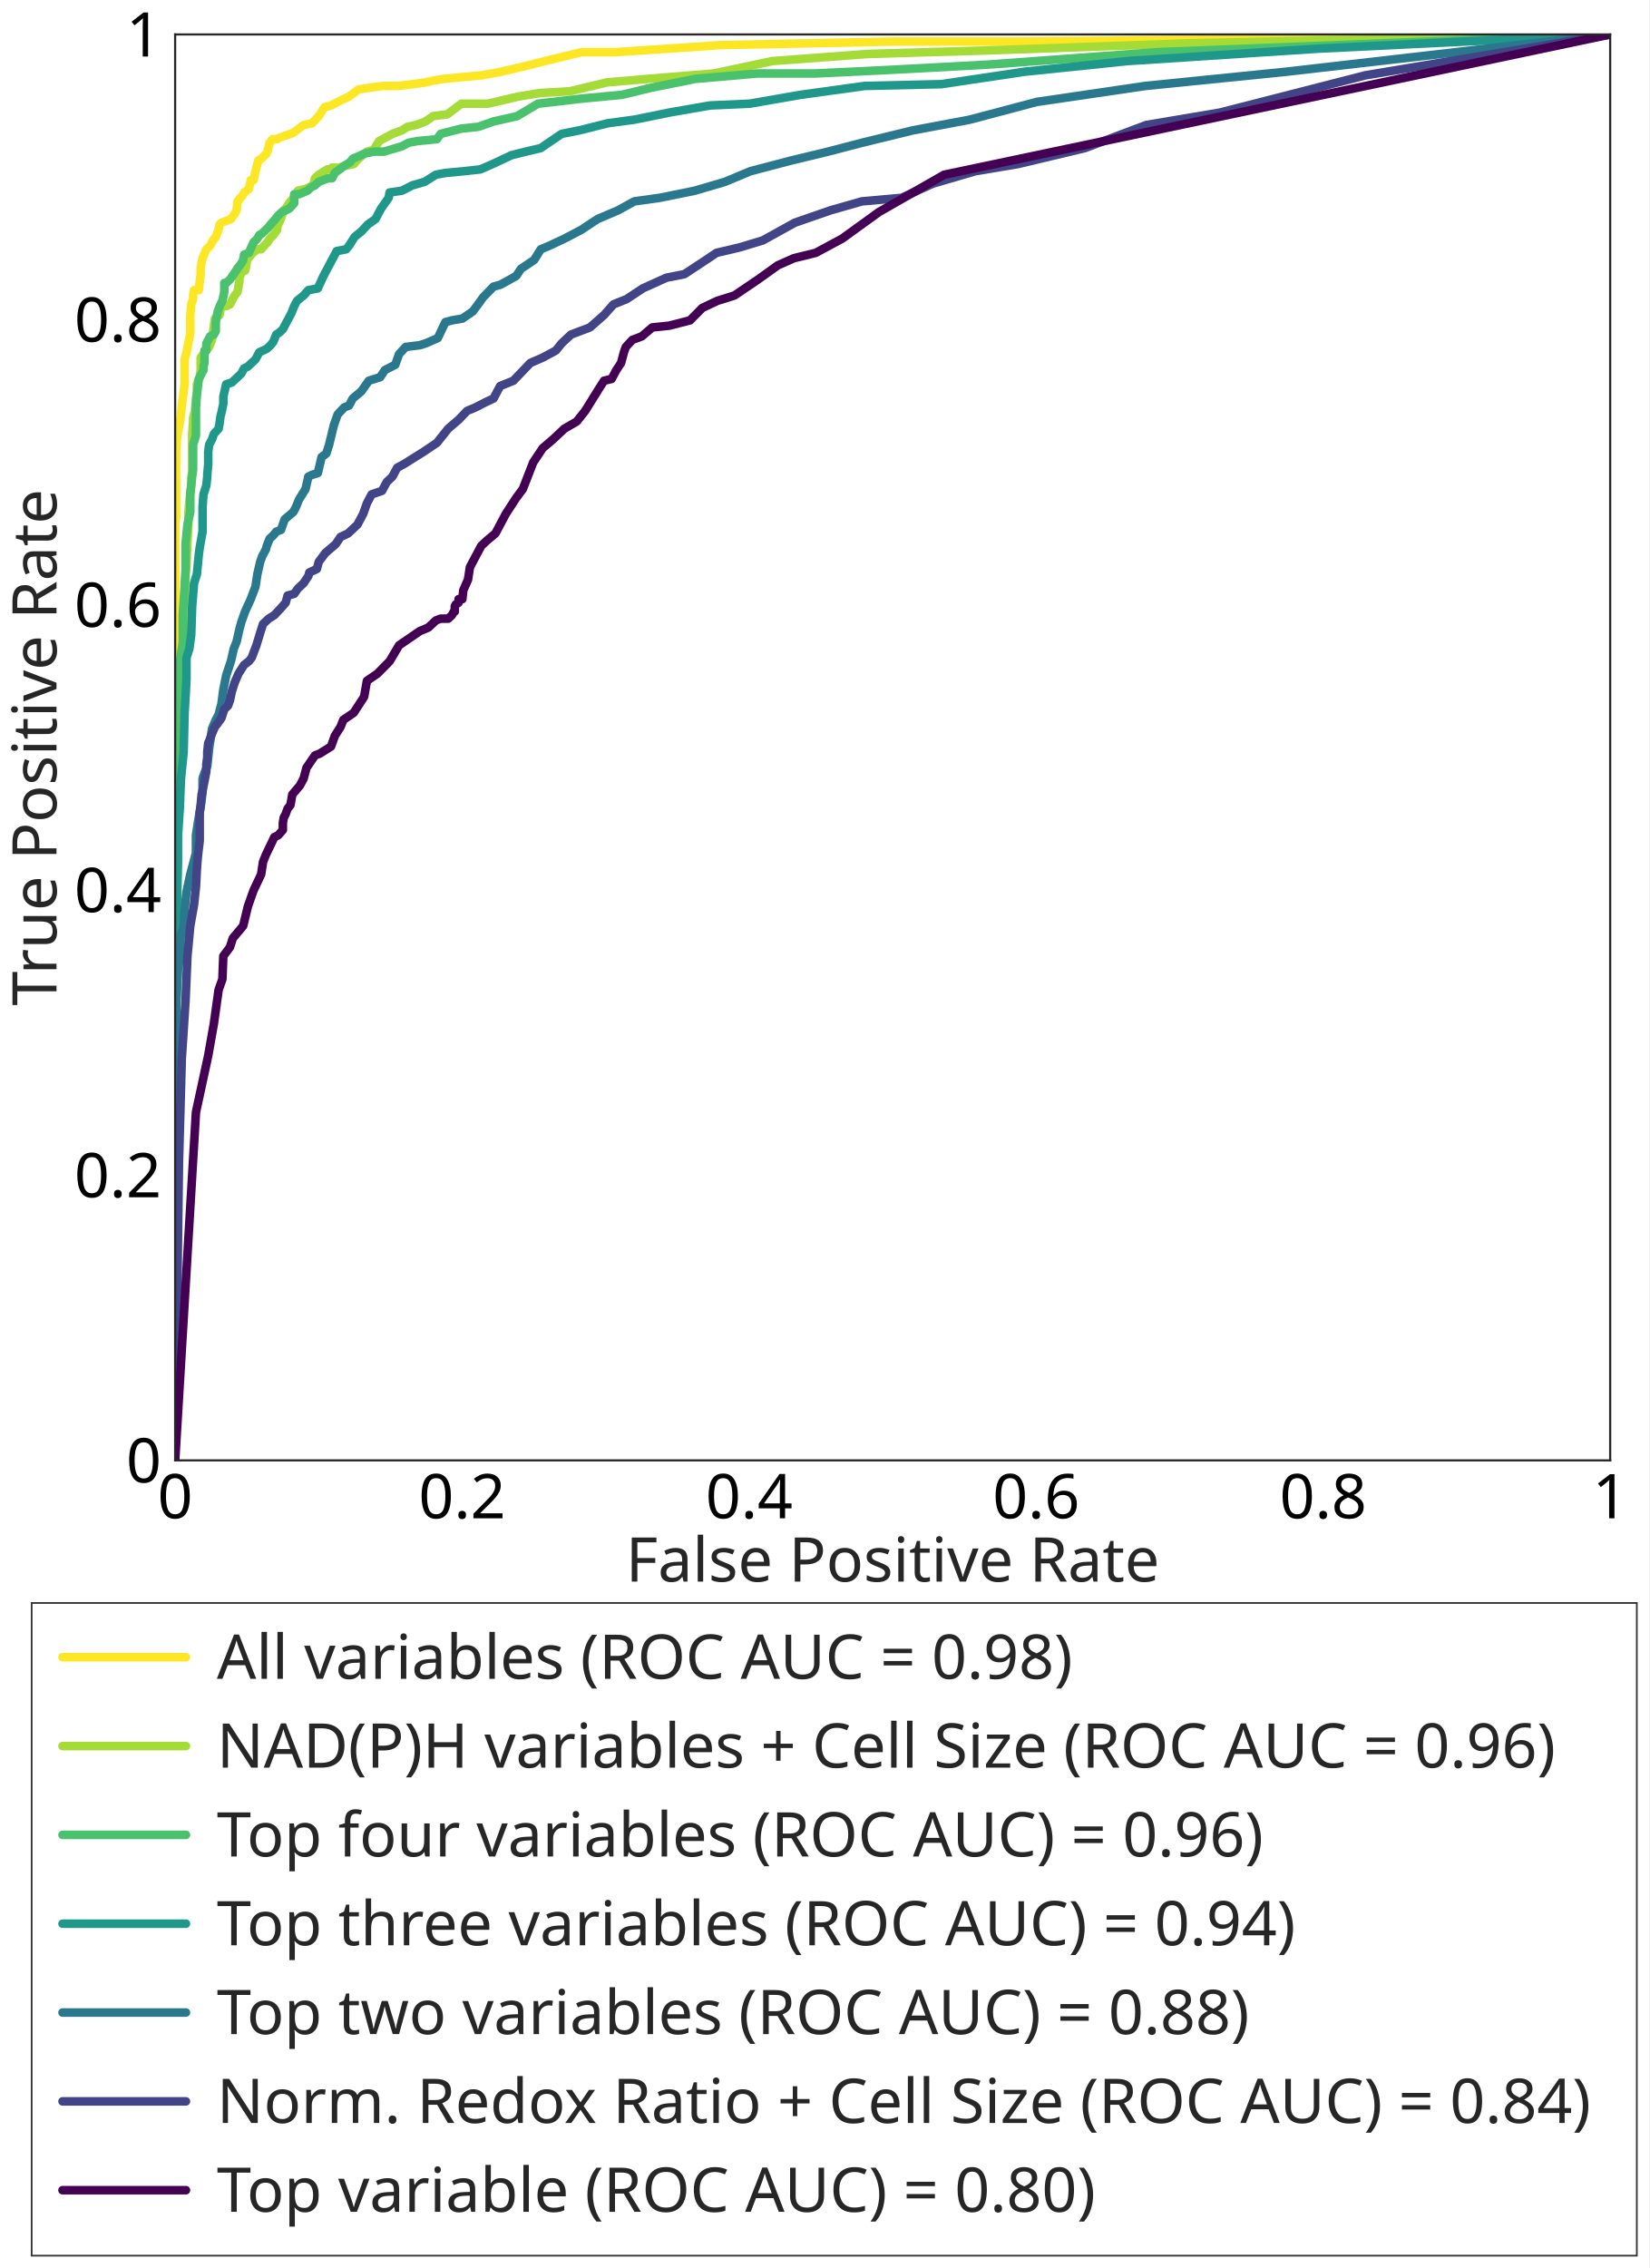
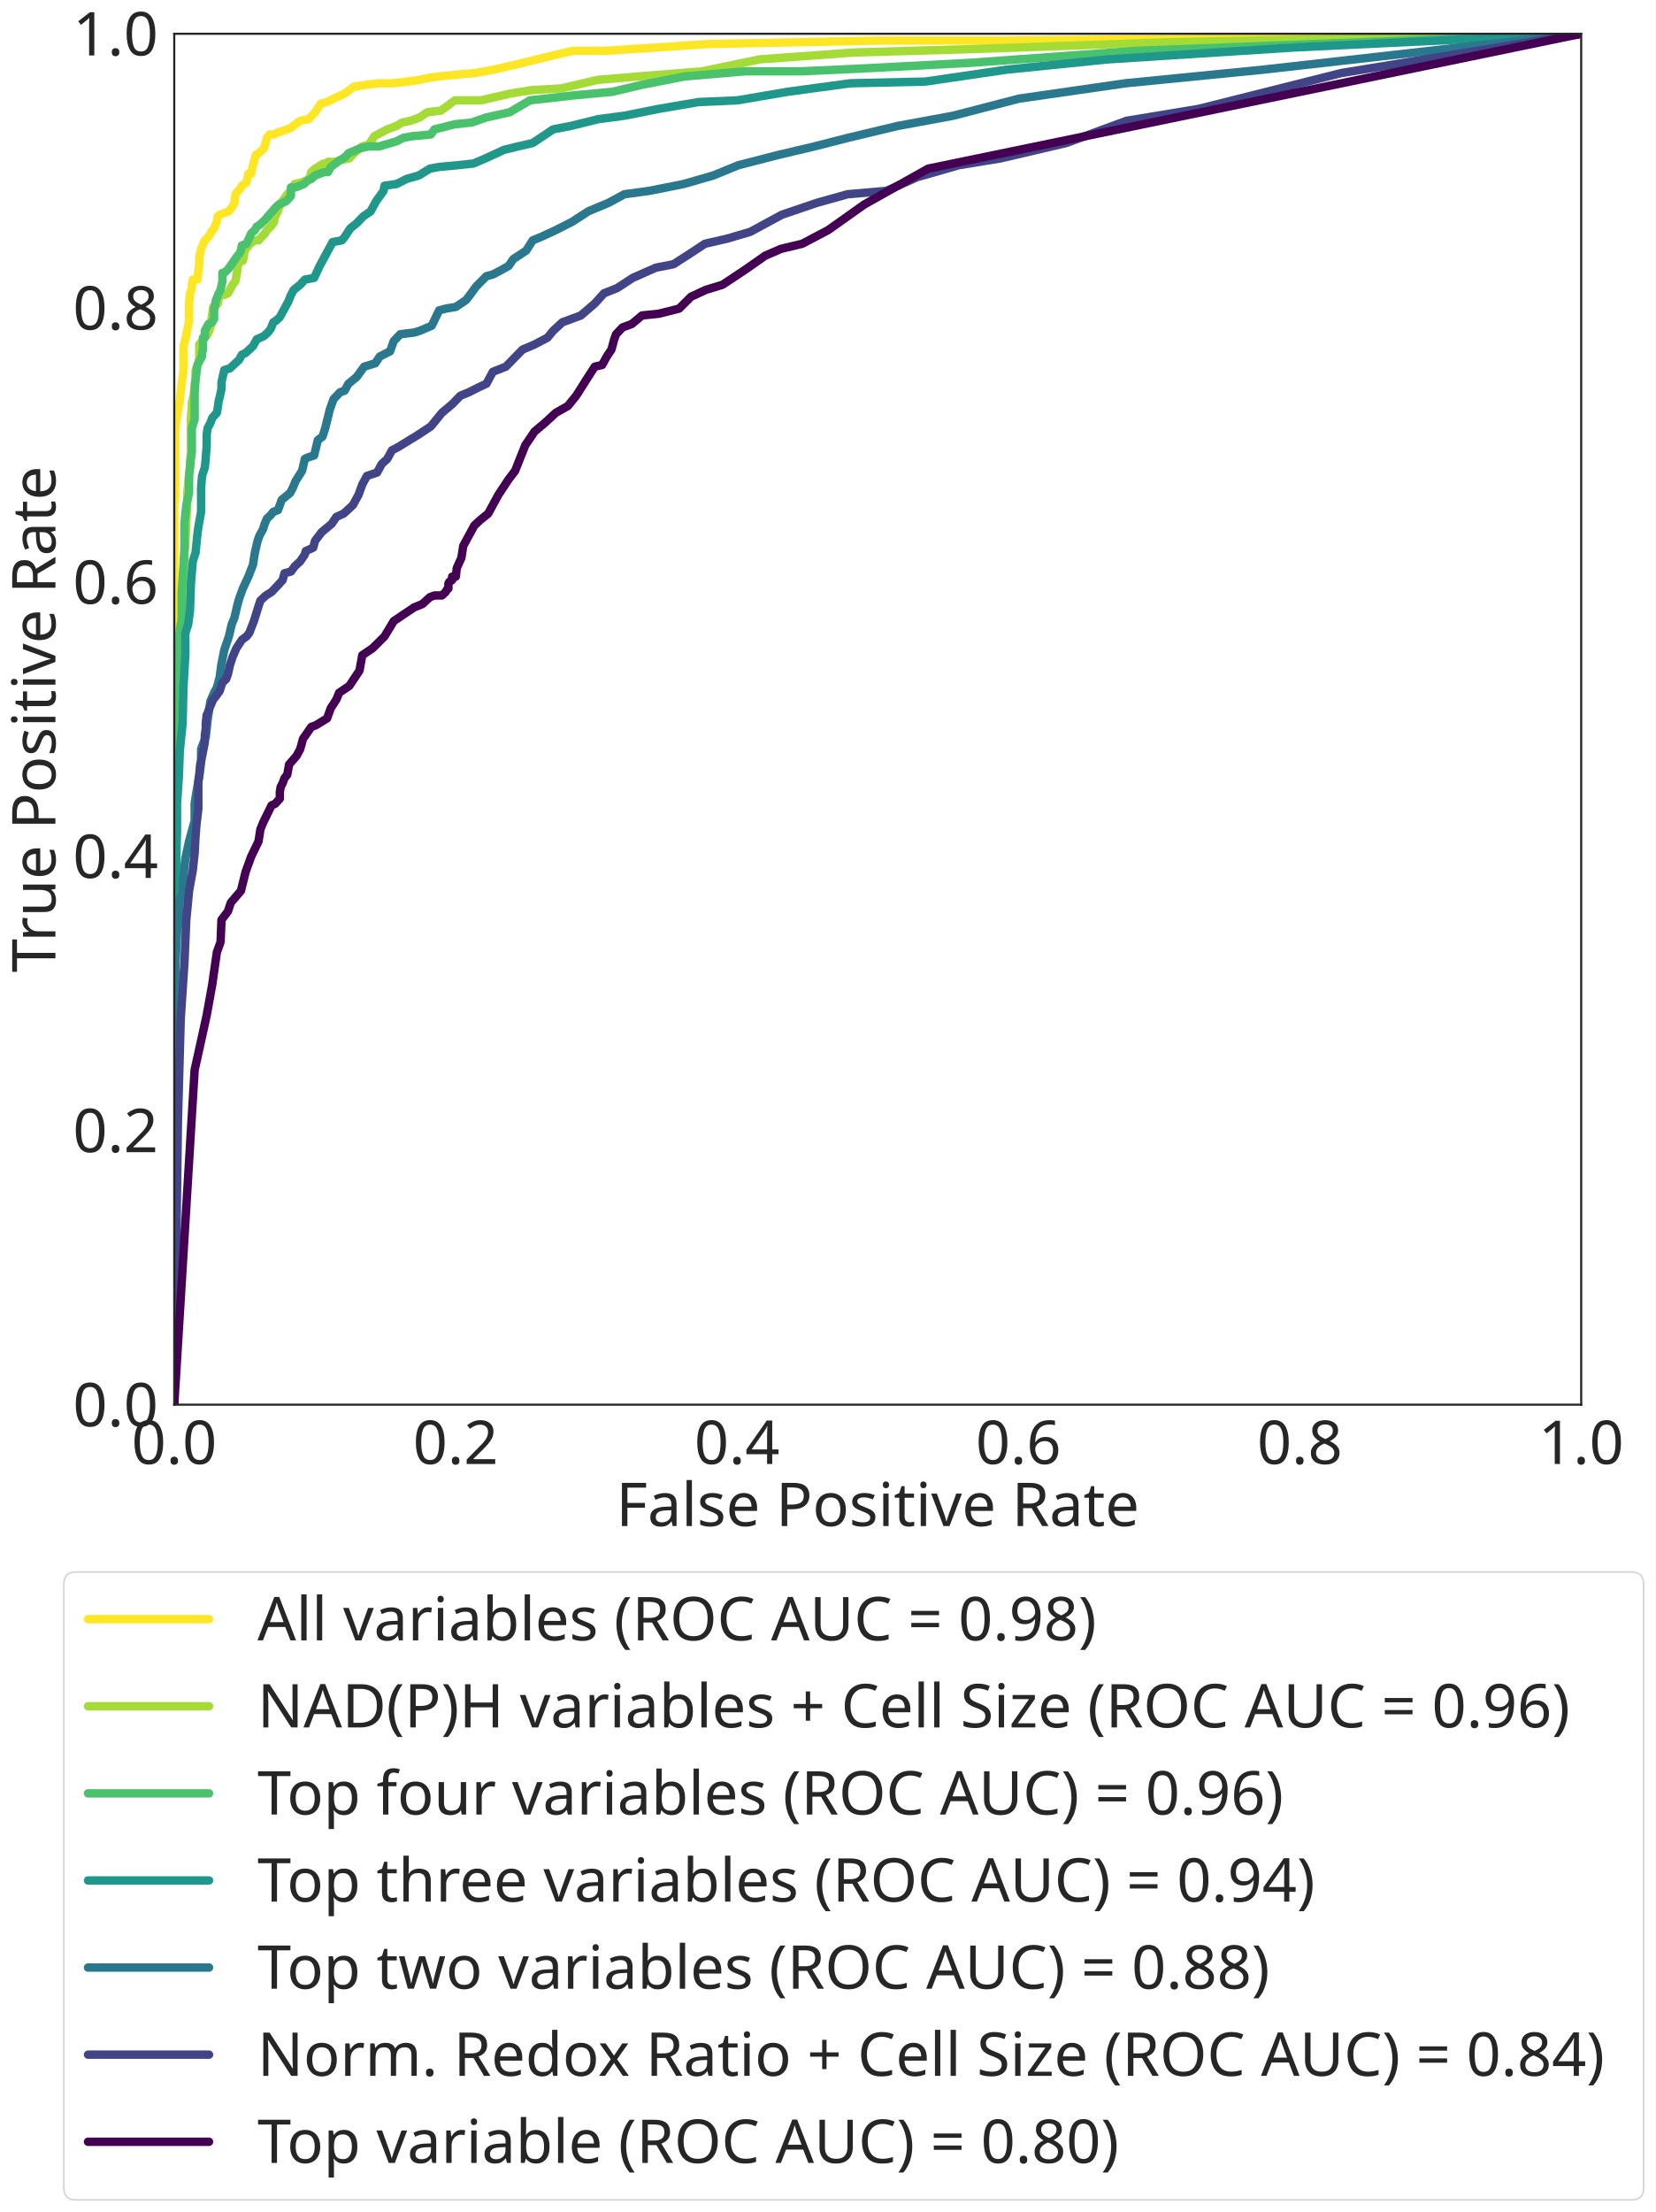
- <svg xmlns="http://www.w3.org/2000/svg" width="961.911pt" height="1322.688pt" viewBox="0 0 961.911 1322.688" version="1.1">
+ <svg xmlns="http://www.w3.org/2000/svg" width="985.011pt" height="1315.668pt" viewBox="0 0 985.011 1315.668" version="1.1">
  <defs>
    <style type="text/css">*{stroke-linejoin: round; stroke-linecap: butt}</style>
  </defs>
  <g id="figure_1">
    <g id="patch_1">
-       <path d="M 0 1322.688  L 961.911 1322.688  L 961.911 0  L 0 0  z " style="fill: #ffffff" />
+       <path d="M 0 1315.668  L 985.011 1315.668  L 985.011 0  L 0 0  z " style="fill: #ffffff" />
    </g>
    <g id="axes_1">
      <g id="patch_2">
-         <path d="M 102.163 851.684  L 939.163 851.684  L 939.163 20.084  L 102.163 20.084  z " style="fill: #ffffff" />
+         <path d="M 103.663 835.484  L 940.663 835.484  L 940.663 20.084  L 103.663 20.084  z " style="fill: #ffffff" />
      </g>
      <g id="matplotlib.axis_1">
        <g id="xtick_1">
          <g id="text_1">
-             <text style="font: 36px 'sans-serif'; text-anchor: middle" x="102.163" y="885.452" transform="rotate(-0, 102.1631, 885.4522)">0</text>
+             <text style="fill: #262626; font: 36px 'sans-serif'; text-anchor: middle" x="103.663" y="870.752" transform="rotate(-0, 103.6631, 870.7522)">0.0</text>
          </g>
        </g>
        <g id="xtick_2">
          <g id="text_2">
-             <text style="font: 36px 'sans-serif'; text-anchor: middle" x="269.563" y="885.452" transform="rotate(-0, 269.5631, 885.4522)">0.2</text>
+             <text style="fill: #262626; font: 36px 'sans-serif'; text-anchor: middle" x="271.063" y="870.752" transform="rotate(-0, 271.0631, 870.7522)">0.2</text>
          </g>
        </g>
        <g id="xtick_3">
          <g id="text_3">
-             <text style="font: 36px 'sans-serif'; text-anchor: middle" x="436.963" y="885.452" transform="rotate(-0, 436.9631, 885.4522)">0.4</text>
+             <text style="fill: #262626; font: 36px 'sans-serif'; text-anchor: middle" x="438.463" y="870.752" transform="rotate(-0, 438.4631, 870.7522)">0.4</text>
          </g>
        </g>
        <g id="xtick_4">
          <g id="text_4">
-             <text style="font: 36px 'sans-serif'; text-anchor: middle" x="604.363" y="885.452" transform="rotate(-0, 604.3631, 885.4522)">0.6</text>
+             <text style="fill: #262626; font: 36px 'sans-serif'; text-anchor: middle" x="605.863" y="870.752" transform="rotate(-0, 605.8631, 870.7522)">0.6</text>
          </g>
        </g>
        <g id="xtick_5">
          <g id="text_5">
-             <text style="font: 36px 'sans-serif'; text-anchor: middle" x="771.763" y="885.452" transform="rotate(-0, 771.7631, 885.4522)">0.8</text>
+             <text style="fill: #262626; font: 36px 'sans-serif'; text-anchor: middle" x="773.263" y="870.752" transform="rotate(-0, 773.2631, 870.7522)">0.8</text>
          </g>
        </g>
        <g id="xtick_6">
          <g id="text_6">
-             <text style="font: 36px 'sans-serif'; text-anchor: middle" x="939.163" y="885.452" transform="rotate(-0, 939.1631, 885.4522)">1</text>
+             <text style="fill: #262626; font: 36px 'sans-serif'; text-anchor: middle" x="940.663" y="870.752" transform="rotate(-0, 940.6631, 870.7522)">1.0</text>
          </g>
        </g>
-         <g id="xtick_7" />
-         <g id="xtick_8" />
-         <g id="xtick_9" />
-         <g id="xtick_10" />
-         <g id="xtick_11" />
-         <g id="xtick_12" />
-         <g id="xtick_13" />
-         <g id="xtick_14" />
-         <g id="xtick_15" />
-         <g id="xtick_16" />
-         <g id="xtick_17" />
-         <g id="xtick_18" />
-         <g id="xtick_19" />
-         <g id="xtick_20" />
-         <g id="xtick_21" />
        <g id="text_7">
-           <text style="fill: #262626; font: 36px 'sans-serif'; text-anchor: middle" x="520.663" y="922.375" transform="rotate(-0, 520.6631, 922.3753)">False Positive Rate</text>
+           <text style="fill: #262626; font: 36px 'sans-serif'; text-anchor: middle" x="522.163" y="907.675" transform="rotate(-0, 522.1631, 907.6753)">False Positive Rate</text>
        </g>
      </g>
      <g id="matplotlib.axis_2">
        <g id="ytick_1">
          <g id="text_8">
-             <text style="font: 36px 'sans-serif'; text-anchor: end" x="94.163" y="864.568" transform="rotate(-0, 94.16312, 864.5681)">0</text>
+             <text style="fill: #262626; font: 36px 'sans-serif'; text-anchor: end" x="94.163" y="848.368" transform="rotate(-0, 94.16312, 848.3681)">0.0</text>
          </g>
        </g>
        <g id="ytick_2">
          <g id="text_9">
-             <text style="font: 36px 'sans-serif'; text-anchor: end" x="94.163" y="698.248" transform="rotate(-0, 94.16312, 698.2481)">0.2</text>
+             <text style="fill: #262626; font: 36px 'sans-serif'; text-anchor: end" x="94.163" y="685.288" transform="rotate(-0, 94.16312, 685.2881)">0.2</text>
          </g>
        </g>
        <g id="ytick_3">
          <g id="text_10">
-             <text style="font: 36px 'sans-serif'; text-anchor: end" x="94.163" y="531.928" transform="rotate(-0, 94.16312, 531.9281)">0.4</text>
+             <text style="fill: #262626; font: 36px 'sans-serif'; text-anchor: end" x="94.163" y="522.208" transform="rotate(-0, 94.16312, 522.2081)">0.4</text>
          </g>
        </g>
        <g id="ytick_4">
          <g id="text_11">
-             <text style="font: 36px 'sans-serif'; text-anchor: end" x="94.163" y="365.608" transform="rotate(-0, 94.16312, 365.6081)">0.6</text>
+             <text style="fill: #262626; font: 36px 'sans-serif'; text-anchor: end" x="94.163" y="359.128" transform="rotate(-0, 94.16312, 359.1281)">0.6</text>
          </g>
        </g>
        <g id="ytick_5">
          <g id="text_12">
-             <text style="font: 36px 'sans-serif'; text-anchor: end" x="94.163" y="199.288" transform="rotate(-0, 94.16312, 199.2881)">0.8</text>
+             <text style="fill: #262626; font: 36px 'sans-serif'; text-anchor: end" x="94.163" y="196.048" transform="rotate(-0, 94.16312, 196.0481)">0.8</text>
          </g>
        </g>
        <g id="ytick_6">
          <g id="text_13">
-             <text style="font: 36px 'sans-serif'; text-anchor: end" x="94.163" y="32.968" transform="rotate(-0, 94.16312, 32.96813)">1</text>
+             <text style="fill: #262626; font: 36px 'sans-serif'; text-anchor: end" x="94.163" y="32.968" transform="rotate(-0, 94.16312, 32.96813)">1.0</text>
          </g>
        </g>
-         <g id="ytick_7" />
-         <g id="ytick_8" />
-         <g id="ytick_9" />
-         <g id="ytick_10" />
-         <g id="ytick_11" />
-         <g id="ytick_12" />
-         <g id="ytick_13" />
-         <g id="ytick_14" />
-         <g id="ytick_15" />
-         <g id="ytick_16" />
-         <g id="ytick_17" />
-         <g id="ytick_18" />
-         <g id="ytick_19" />
-         <g id="ytick_20" />
-         <g id="ytick_21" />
        <g id="text_14">
-           <text style="fill: #262626; font: 36px 'sans-serif'; text-anchor: middle" x="32.968" y="435.884" transform="rotate(-90, 32.96813, 435.8841)">True Positive Rate</text>
+           <text style="fill: #262626; font: 36px 'sans-serif'; text-anchor: middle" x="32.968" y="427.784" transform="rotate(-90, 32.96813, 427.7841)">True Positive Rate</text>
        </g>
      </g>
      <g id="line2d_1">
-         <path d="M 102.163 851.684  L 102.163 680.807  L 102.163 615.564  L 102.163 549.284  L 102.163 508.895  L 102.163 470.577  L 102.163 441.58  L 102.163 419.832  L 102.163 402.227  L 102.163 385.657  L 102.163 372.194  L 102.163 347.339  L 102.163 333.876  L 102.163 321.448  L 102.163 305.914  L 102.714 300.736  L 102.714 286.237  L 102.714 277.953  L 102.714 263.454  L 103.265 255.169  L 104.918 245.848  L 105.469 242.742  L 106.02 236.528  L 107.673 224.101  L 107.673 214.78  L 107.673 209.602  L 108.775 205.459  L 110.428 197.174  L 110.979 194.068  L 110.979 183.711  L 111.53 177.498  L 112.633 174.391  L 112.633 172.32  L 113.184 169.213  L 115.388 169.213  L 115.939 169.213  L 116.49 164.035  L 117.041 159.892  L 117.041 155.75  L 118.143 150.572  L 120.347 145.394  L 122.551 143.322  L 124.204 140.216  L 125.857 138.144  L 127.51 134.002  L 128.061 130.895  L 129.163 129.859  L 134.673 127.788  L 136.877 124.681  L 137.979 122.61  L 138.53 117.432  L 140.184 115.361  L 141.286 114.325  L 142.388 112.254  L 145.143 110.183  L 146.245 105.005  L 147.898 105.005  L 149 99.827  L 150.653 93.613  L 152.306 92.577  L 155.612 89.47  L 156.714 85.328  L 157.265 83.257  L 158.918 81.185  L 161.673 81.185  L 163.326 80.15  L 169.388 78.079  L 171.592 77.043  L 177.102 72.901  L 182.061 71.865  L 185.918 67.722  L 189.224 62.544  L 193.081 61.509  L 196.939 59.437  L 203.551 56.331  L 209.061 52.188  L 215.673 51.153  L 223.388 50.117  L 232.204 50.117  L 241.02 49.081  L 248.184 48.046  L 252.592 47.01  L 259.204 45.974  L 269.673 44.939  L 281.245 43.903  L 292.265 41.832  L 305.49 38.725  L 322.02 34.583  L 339.102 30.44  L 358.388 30.44  L 389.796 28.369  L 420.102 26.298  L 471.347 25.262  L 521.49 24.227  L 595.877 24.227  L 703.326 23.191  L 939.163 20.084  " clip-path="url(#padae8613c4)" style="fill: none; stroke: #fde725; stroke-width: 5; stroke-linecap: round" />
+         <path d="M 103.663 835.484  L 103.663 667.936  L 103.663 603.963  L 103.663 538.975  L 103.663 499.373  L 103.663 461.801  L 103.663 433.369  L 103.663 412.045  L 103.663 394.782  L 103.663 378.535  L 103.663 365.334  L 103.663 340.964  L 103.663 327.763  L 103.663 315.578  L 103.663 300.346  L 104.214 295.269  L 104.214 281.053  L 104.214 272.929  L 104.214 258.713  L 104.765 250.589  L 106.418 241.45  L 106.969 238.404  L 107.52 232.311  L 109.173 220.126  L 109.173 210.987  L 109.173 205.91  L 110.275 201.848  L 111.928 193.725  L 112.479 190.678  L 112.479 180.524  L 113.03 174.431  L 114.133 171.385  L 114.133 169.354  L 114.684 166.308  L 116.888 166.308  L 117.439 166.308  L 117.99 161.231  L 118.541 157.169  L 118.541 153.107  L 119.643 148.03  L 121.847 142.953  L 124.051 140.922  L 125.704 137.875  L 127.357 135.844  L 129.01 131.783  L 129.561 128.736  L 130.663 127.721  L 136.173 125.69  L 138.377 122.644  L 139.479 120.613  L 140.03 115.536  L 141.684 113.505  L 142.786 112.489  L 143.888 110.458  L 146.643 108.428  L 147.745 103.35  L 149.398 103.35  L 150.5 98.273  L 152.153 92.18  L 153.806 91.165  L 157.112 88.119  L 158.214 84.057  L 158.765 82.026  L 160.418 79.995  L 163.173 79.995  L 164.826 78.98  L 170.888 76.949  L 173.092 75.933  L 178.602 71.872  L 183.561 70.856  L 187.418 66.794  L 190.724 61.717  L 194.581 60.702  L 198.439 58.671  L 205.051 55.625  L 210.561 51.563  L 217.173 50.547  L 224.888 49.532  L 233.704 49.532  L 242.52 48.516  L 249.684 47.501  L 254.092 46.486  L 260.704 45.47  L 271.173 44.455  L 282.745 43.439  L 293.765 41.408  L 306.99 38.362  L 323.52 34.3  L 340.602 30.238  L 359.888 30.238  L 391.296 28.208  L 421.602 26.177  L 472.847 25.161  L 522.99 24.146  L 597.377 24.146  L 704.826 23.13  L 940.663 20.084  " clip-path="url(#p5a5e50a543)" style="fill: none; stroke: #fde725; stroke-width: 5; stroke-linecap: round" />
      </g>
      <g id="line2d_2">
-         <path d="M 102.163 851.684  L 102.163 636.276  L 102.714 552.391  L 102.714 491.29  L 103.816 455.043  L 104.367 418.796  L 104.918 406.369  L 105.469 389.799  L 105.469 381.514  L 107.122 371.158  L 107.673 352.517  L 108.224 334.911  L 108.775 329.733  L 109.326 316.27  L 109.877 305.914  L 109.877 298.665  L 110.979 287.273  L 111.53 283.131  L 111.53 278.988  L 112.081 274.846  L 112.081 263.454  L 112.081 257.24  L 112.081 253.098  L 112.633 245.848  L 112.633 243.777  L 113.735 239.635  L 114.286 232.385  L 114.837 229.279  L 114.837 224.101  L 116.49 219.958  L 117.041 215.816  L 117.041 208.566  L 118.694 206.495  L 122 202.353  L 123.653 198.21  L 125.306 185.783  L 128.061 183.711  L 128.612 180.605  L 128.612 178.533  L 131.918 178.533  L 134.122 177.498  L 136.877 172.32  L 138.53 170.248  L 139.633 164.035  L 139.633 161.964  L 141.286 157.821  L 142.939 157.821  L 143.49 155.75  L 144.041 151.607  L 147.347 147.465  L 150.102 145.394  L 152.306 145.394  L 155.061 142.287  L 156.163 141.251  L 157.265 139.18  L 159.469 137.109  L 161.673 134.002  L 161.673 131.931  L 163.326 128.824  L 165.53 122.61  L 166.633 121.574  L 169.388 117.432  L 170.49 116.396  L 172.694 113.29  L 173.796 111.218  L 178.204 110.183  L 182.612 108.111  L 183.714 103.969  L 185.918 101.898  L 190.877 98.791  L 193.081 98.791  L 193.633 97.755  L 197.49 97.755  L 201.347 96.72  L 206.306 95.684  L 209.061 92.577  L 214.02 88.435  L 217.877 87.399  L 221.184 82.221  L 228.898 78.079  L 234.408 76.007  L 237.714 73.936  L 242.673 72.901  L 248.184 70.829  L 252.592 67.722  L 260.857 66.687  L 269.122 60.473  L 284.551 60.473  L 302.184 56.331  L 314.857 54.259  L 332.49 53.224  L 353.979 48.046  L 378.224 45.974  L 416.245 42.868  L 450.408 35.618  L 506.061 31.476  L 576.041 29.405  L 692.857 25.262  L 939.163 20.084  " clip-path="url(#padae8613c4)" style="fill: none; stroke: #a5db36; stroke-width: 5; stroke-linecap: round" />
+         <path d="M 103.663 835.484  L 103.663 624.272  L 104.214 542.021  L 104.214 482.11  L 105.316 446.57  L 105.867 411.029  L 106.418 398.844  L 106.969 382.597  L 106.969 374.473  L 108.622 364.319  L 109.173 346.041  L 109.724 328.778  L 110.275 323.701  L 110.826 310.501  L 111.377 300.346  L 111.377 293.238  L 112.479 282.068  L 113.03 278.006  L 113.03 273.945  L 113.581 269.883  L 113.581 258.713  L 113.581 252.62  L 113.581 248.559  L 114.133 241.45  L 114.133 239.42  L 115.235 235.358  L 115.786 228.25  L 116.337 225.203  L 116.337 220.126  L 117.99 216.064  L 118.541 212.003  L 118.541 204.895  L 120.194 202.864  L 123.5 198.802  L 125.153 194.74  L 126.806 182.555  L 129.561 180.524  L 130.112 177.478  L 130.112 175.447  L 133.418 175.447  L 135.622 174.431  L 138.377 169.354  L 140.03 167.323  L 141.133 161.231  L 141.133 159.2  L 142.786 155.138  L 144.439 155.138  L 144.99 153.107  L 145.541 149.045  L 148.847 144.983  L 151.602 142.953  L 153.806 142.953  L 156.561 139.906  L 157.663 138.891  L 158.765 136.86  L 160.969 134.829  L 163.173 131.783  L 163.173 129.752  L 164.826 126.705  L 167.03 120.613  L 168.133 119.597  L 170.888 115.536  L 171.99 114.52  L 174.194 111.474  L 175.296 109.443  L 179.704 108.428  L 184.112 106.397  L 185.214 102.335  L 187.418 100.304  L 192.377 97.258  L 194.581 97.258  L 195.133 96.242  L 198.99 96.242  L 202.847 95.227  L 207.806 94.211  L 210.561 91.165  L 215.52 87.103  L 219.377 86.088  L 222.684 81.011  L 230.398 76.949  L 235.908 74.918  L 239.214 72.887  L 244.173 71.872  L 249.684 69.841  L 254.092 66.794  L 262.357 65.779  L 270.622 59.686  L 286.051 59.686  L 303.684 55.625  L 316.357 53.594  L 333.99 52.578  L 355.479 47.501  L 379.724 45.47  L 417.745 42.424  L 451.908 35.316  L 507.561 31.254  L 577.541 29.223  L 694.357 25.161  L 940.663 20.084  " clip-path="url(#p5a5e50a543)" style="fill: none; stroke: #a5db36; stroke-width: 5; stroke-linecap: round" />
      </g>
      <g id="line2d_3">
-         <path d="M 102.163 851.684  L 102.163 619.706  L 102.163 555.498  L 102.163 509.931  L 103.265 472.648  L 103.265 443.651  L 103.816 431.224  L 103.816 406.369  L 104.367 389.799  L 106.571 375.301  L 106.571 358.731  L 107.673 342.161  L 108.224 332.84  L 108.224 325.591  L 108.224 317.306  L 109.326 305.914  L 110.979 298.665  L 110.979 288.309  L 112.081 277.953  L 112.633 273.81  L 112.633 259.311  L 114.286 254.133  L 114.286 249.991  L 114.286 237.564  L 114.837 230.314  L 115.939 220.994  L 118.694 215.816  L 118.694 213.744  L 119.245 211.673  L 119.245 206.495  L 119.245 204.424  L 120.347 204.424  L 120.347 200.281  L 122.551 196.139  L 124.755 195.103  L 125.857 193.032  L 125.857 187.854  L 126.959 181.64  L 128.612 177.498  L 129.714 175.427  L 130.816 170.248  L 130.816 165.07  L 131.918 165.07  L 134.122 162.999  L 136.326 159.892  L 139.081 155.75  L 140.735 153.679  L 141.837 151.607  L 142.388 148.501  L 145.143 147.465  L 147.898 141.251  L 150.102 139.18  L 151.204 137.109  L 152.857 136.073  L 155.061 134.002  L 156.163 132.966  L 157.816 130.895  L 160.571 127.788  L 162.224 125.717  L 164.428 123.646  L 168.837 121.574  L 171.592 118.468  L 171.592 113.29  L 174.347 113.29  L 179.306 111.218  L 181.51 109.147  L 183.714 108.111  L 185.918 106.04  L 191.428 103.969  L 193.633 103.969  L 195.286 100.862  L 200.796 96.72  L 204.102 94.648  L 205.755 92.577  L 212.918 89.47  L 217.877 88.435  L 223.939 88.435  L 234.408 85.328  L 238.265 83.257  L 243.775 82.221  L 254.796 81.185  L 257 78.079  L 269.122 74.972  L 279.041 73.936  L 287.857 70.829  L 301.633 67.722  L 313.755 60.473  L 340.755 57.366  L 362.796 55.295  L 379.877 51.153  L 405.775 45.974  L 441.592 42.868  L 475.204 42.868  L 518.184 40.796  L 576.041 37.69  L 674.673 30.44  L 939.163 20.084  " clip-path="url(#padae8613c4)" style="fill: none; stroke: #4ac16d; stroke-width: 5; stroke-linecap: round" />
+         <path d="M 103.663 835.484  L 103.663 608.025  L 103.663 545.068  L 103.663 500.388  L 104.765 463.832  L 104.765 435.4  L 105.316 423.215  L 105.316 398.844  L 105.867 382.597  L 108.071 368.381  L 108.071 352.134  L 109.173 335.887  L 109.724 326.748  L 109.724 319.639  L 109.724 311.516  L 110.826 300.346  L 112.479 293.238  L 112.479 283.084  L 113.581 272.929  L 114.133 268.867  L 114.133 254.651  L 115.786 249.574  L 115.786 245.512  L 115.786 233.327  L 116.337 226.219  L 117.439 217.08  L 120.194 212.003  L 120.194 209.972  L 120.745 207.941  L 120.745 202.864  L 120.745 200.833  L 121.847 200.833  L 121.847 196.771  L 124.051 192.709  L 126.255 191.694  L 127.357 189.663  L 127.357 184.586  L 128.459 178.493  L 130.112 174.431  L 131.214 172.4  L 132.316 167.323  L 132.316 162.246  L 133.418 162.246  L 135.622 160.215  L 137.826 157.169  L 140.581 153.107  L 142.235 151.076  L 143.337 149.045  L 143.888 145.999  L 146.643 144.983  L 149.398 138.891  L 151.602 136.86  L 152.704 134.829  L 154.357 133.814  L 156.561 131.783  L 157.663 130.767  L 159.316 128.736  L 162.071 125.69  L 163.724 123.659  L 165.928 121.628  L 170.337 119.597  L 173.092 116.551  L 173.092 111.474  L 175.847 111.474  L 180.806 109.443  L 183.01 107.412  L 185.214 106.397  L 187.418 104.366  L 192.928 102.335  L 195.133 102.335  L 196.786 99.289  L 202.296 95.227  L 205.602 93.196  L 207.255 91.165  L 214.418 88.119  L 219.377 87.103  L 225.439 87.103  L 235.908 84.057  L 239.765 82.026  L 245.275 81.011  L 256.296 79.995  L 258.5 76.949  L 270.622 73.902  L 280.541 72.887  L 289.357 69.841  L 303.133 66.794  L 315.255 59.686  L 342.255 56.64  L 364.296 54.609  L 381.377 50.547  L 407.275 45.47  L 443.092 42.424  L 476.704 42.424  L 519.684 40.393  L 577.541 37.347  L 676.173 30.238  L 940.663 20.084  " clip-path="url(#p5a5e50a543)" style="fill: none; stroke: #4ac16d; stroke-width: 5; stroke-linecap: round" />
      </g>
      <g id="line2d_4">
-         <path d="M 102.163 851.684  L 102.714 672.522  L 102.714 614.528  L 102.714 582.424  L 102.714 556.533  L 103.265 526.501  L 103.816 502.681  L 103.816 487.147  L 104.918 470.577  L 105.469 455.043  L 107.122 438.473  L 107.673 415.69  L 108.224 406.369  L 108.775 396.013  L 108.775 383.585  L 110.428 378.407  L 111.53 370.122  L 112.081 353.553  L 113.184 340.09  L 114.837 334.911  L 115.939 323.52  L 116.49 319.377  L 118.143 310.057  L 118.143 295.558  L 118.694 288.309  L 120.347 283.131  L 120.898 277.953  L 120.898 276.917  L 121.449 270.703  L 121.449 265.525  L 121.449 263.454  L 122 259.311  L 123.653 256.205  L 124.755 253.098  L 127.51 249.991  L 128.061 246.884  L 128.612 242.742  L 129.163 240.67  L 130.265 235.492  L 130.265 231.35  L 131.918 224.101  L 135.224 223.065  L 137.428 220.994  L 140.735 217.887  L 142.388 214.78  L 144.592 213.744  L 149 209.602  L 151.204 205.459  L 155.612 203.388  L 157.816 201.317  L 159.469 199.246  L 161.122 195.103  L 162.775 194.068  L 164.979 191.996  L 165.53 190.961  L 168.286 185.783  L 169.939 182.676  L 171.592 178.533  L 173.245 175.427  L 177.102 172.32  L 179.857 169.213  L 185.367 168.177  L 188.673 160.928  L 193.081 152.643  L 196.388 146.429  L 201.898 145.394  L 203.551 143.322  L 206.857 138.144  L 210.714 135.037  L 214.571 130.895  L 218.979 127.788  L 222.286 121.574  L 226.694 115.361  L 227.245 112.254  L 234.408 111.218  L 240.469 108.111  L 247.633 106.04  L 254.245 101.898  L 259.755 100.862  L 270.775 99.827  L 280.143 98.791  L 287.306 95.684  L 298.326 90.506  L 306.592 88.435  L 315.408 86.364  L 327.53 78.079  L 338 76.007  L 354.53 71.865  L 369.959 69.794  L 390.347 65.651  L 414.041 61.509  L 437.184 60.473  L 466.939 55.295  L 504.408 50.117  L 549.041 49.081  L 597.53 41.832  L 657.592 35.618  L 768.898 28.369  L 939.163 20.084  " clip-path="url(#padae8613c4)" style="fill: none; stroke: #1f988b; stroke-width: 5; stroke-linecap: round" />
+         <path d="M 103.663 835.484  L 104.214 659.813  L 104.214 602.948  L 104.214 571.469  L 104.214 546.083  L 104.765 516.635  L 105.316 493.28  L 105.316 478.048  L 106.418 461.801  L 106.969 446.57  L 108.622 430.323  L 109.173 407.983  L 109.724 398.844  L 110.275 388.69  L 110.275 376.504  L 111.928 371.427  L 113.03 363.303  L 113.581 347.056  L 114.684 333.856  L 116.337 328.778  L 117.439 317.609  L 117.99 313.547  L 119.643 304.408  L 119.643 290.192  L 120.194 283.084  L 121.847 278.006  L 122.398 272.929  L 122.398 271.914  L 122.949 265.821  L 122.949 260.744  L 122.949 258.713  L 123.5 254.651  L 125.153 251.605  L 126.255 248.559  L 129.01 245.512  L 129.561 242.466  L 130.112 238.404  L 130.663 236.373  L 131.765 231.296  L 131.765 227.234  L 133.418 220.126  L 136.724 219.111  L 138.928 217.08  L 142.235 214.034  L 143.888 210.987  L 146.092 209.972  L 150.5 205.91  L 152.704 201.848  L 157.112 199.817  L 159.316 197.786  L 160.969 195.756  L 162.622 191.694  L 164.275 190.678  L 166.479 188.647  L 167.03 187.632  L 169.786 182.555  L 171.439 179.508  L 173.092 175.447  L 174.745 172.4  L 178.602 169.354  L 181.357 166.308  L 186.867 165.292  L 190.173 158.184  L 194.581 150.061  L 197.888 143.968  L 203.398 142.953  L 205.051 140.922  L 208.357 135.844  L 212.214 132.798  L 216.071 128.736  L 220.479 125.69  L 223.786 119.597  L 228.194 113.505  L 228.745 110.458  L 235.908 109.443  L 241.969 106.397  L 249.133 104.366  L 255.745 100.304  L 261.255 99.289  L 272.275 98.273  L 281.643 97.258  L 288.806 94.211  L 299.826 89.134  L 308.092 87.103  L 316.908 85.072  L 329.03 76.949  L 339.5 74.918  L 356.03 70.856  L 371.459 68.825  L 391.847 64.764  L 415.541 60.702  L 438.684 59.686  L 468.439 54.609  L 505.908 49.532  L 550.541 48.516  L 599.03 41.408  L 659.092 35.316  L 770.398 28.208  L 940.663 20.084  " clip-path="url(#p5a5e50a543)" style="fill: none; stroke: #1f988b; stroke-width: 5; stroke-linecap: round" />
      </g>
      <g id="line2d_5">
-         <path d="M 102.163 851.684  L 102.714 672.522  L 102.714 619.706  L 102.714 588.637  L 103.816 565.854  L 104.918 557.569  L 105.469 545.142  L 107.122 540.999  L 107.673 530.643  L 108.775 520.287  L 110.979 509.931  L 114.286 497.503  L 114.286 487.147  L 115.388 479.898  L 117.041 470.577  L 118.143 462.292  L 118.143 454.007  L 119.245 450.901  L 120.898 446.758  L 122 436.402  L 123.653 425.01  L 125.857 419.832  L 127.51 416.725  L 129.163 410.511  L 130.265 402.227  L 131.918 393.942  L 134.673 385.657  L 136.326 378.407  L 137.979 374.265  L 139.633 367.016  L 140.735 362.873  L 142.939 356.659  L 146.245 349.41  L 149 342.161  L 150.102 334.911  L 151.755 327.662  L 152.857 324.555  L 155.061 320.413  L 155.612 318.342  L 157.265 314.199  L 159.469 312.128  L 161.122 310.057  L 163.877 309.021  L 166.081 302.807  L 171.041 298.665  L 172.694 295.558  L 174.347 291.416  L 178.204 285.202  L 179.857 277.953  L 182.061 276.917  L 185.367 275.881  L 187.571 266.561  L 190.326 264.49  L 191.979 259.311  L 194.735 247.92  L 196.939 241.706  L 200.796 237.564  L 203.551 236.528  L 205.755 232.385  L 210.714 228.243  L 215.122 222.029  L 221.735 219.958  L 224.49 215.816  L 230.551 212.709  L 232.755 206.495  L 236.612 202.353  L 244.877 201.317  L 248.184 200.281  L 255.347 197.174  L 259.755 187.854  L 263.612 186.818  L 269.673 185.783  L 275.735 181.64  L 279.592 176.462  L 281.796 173.355  L 287.857 167.142  L 291.714 166.106  L 295.571 164.035  L 301.081 160.928  L 303.837 156.785  L 311.551 151.607  L 315.408 145.394  L 320.367 143.322  L 329.184 139.18  L 339.102 134.002  L 348.469 127.788  L 360.592 122.61  L 369.959 117.432  L 384.837 115.361  L 405.224 111.218  L 422.857 106.04  L 437.735 99.827  L 461.428 93.613  L 482.918 88.435  L 502.755 83.257  L 532.51 76.007  L 565.571 69.794  L 604.694 59.437  L 668.061 50.117  L 750.163 41.832  L 939.163 20.084  " clip-path="url(#padae8613c4)" style="fill: none; stroke: #2a788e; stroke-width: 5; stroke-linecap: round" />
+         <path d="M 103.663 835.484  L 104.214 659.813  L 104.214 608.025  L 104.214 577.562  L 105.316 555.222  L 106.418 547.099  L 106.969 534.913  L 108.622 530.851  L 109.173 520.697  L 110.275 510.543  L 112.479 500.388  L 115.786 488.203  L 115.786 478.048  L 116.888 470.94  L 118.541 461.801  L 119.643 453.678  L 119.643 445.554  L 120.745 442.508  L 122.398 438.446  L 123.5 428.292  L 125.153 417.122  L 127.357 412.045  L 129.01 408.998  L 130.663 402.906  L 131.765 394.782  L 133.418 386.659  L 136.173 378.535  L 137.826 371.427  L 139.479 367.365  L 141.133 360.257  L 142.235 356.195  L 144.439 350.103  L 147.745 342.995  L 150.5 335.887  L 151.602 328.778  L 153.255 321.67  L 154.357 318.624  L 156.561 314.562  L 157.112 312.531  L 158.765 308.47  L 160.969 306.439  L 162.622 304.408  L 165.377 303.392  L 167.581 297.3  L 172.541 293.238  L 174.194 290.192  L 175.847 286.13  L 179.704 280.037  L 181.357 272.929  L 183.561 271.914  L 186.867 270.898  L 189.071 261.759  L 191.826 259.728  L 193.479 254.651  L 196.235 243.481  L 198.439 237.389  L 202.296 233.327  L 205.051 232.311  L 207.255 228.25  L 212.214 224.188  L 216.622 218.095  L 223.235 216.064  L 225.99 212.003  L 232.051 208.956  L 234.255 202.864  L 238.112 198.802  L 246.377 197.786  L 249.684 196.771  L 256.847 193.725  L 261.255 184.586  L 265.112 183.57  L 271.173 182.555  L 277.235 178.493  L 281.092 173.416  L 283.296 170.369  L 289.357 164.277  L 293.214 163.261  L 297.071 161.231  L 302.581 158.184  L 305.337 154.122  L 313.051 149.045  L 316.908 142.953  L 321.867 140.922  L 330.684 136.86  L 340.602 131.783  L 349.969 125.69  L 362.092 120.613  L 371.459 115.536  L 386.337 113.505  L 406.724 109.443  L 424.357 104.366  L 439.235 98.273  L 462.928 92.18  L 484.418 87.103  L 504.255 82.026  L 534.01 74.918  L 567.071 68.825  L 606.194 58.671  L 669.561 49.532  L 751.663 41.408  L 940.663 20.084  " clip-path="url(#p5a5e50a543)" style="fill: none; stroke: #2a788e; stroke-width: 5; stroke-linecap: round" />
      </g>
      <g id="line2d_6">
-         <path d="M 102.163 851.684  L 104.367 678.736  L 106.02 617.635  L 108.224 583.459  L 109.326 557.569  L 110.979 539.964  L 113.184 527.536  L 114.286 517.18  L 114.837 506.824  L 115.388 499.574  L 116.49 490.254  L 116.49 485.076  L 116.49 473.684  L 117.041 469.542  L 117.592 463.328  L 118.143 461.257  L 120.347 449.865  L 120.347 445.722  L 120.898 441.58  L 120.898 438.473  L 121.449 433.295  L 122 432.259  L 123.102 429.153  L 125.306 423.974  L 126.959 421.903  L 129.163 418.796  L 130.816 413.618  L 133.02 411.547  L 134.122 408.44  L 135.224 403.262  L 136.877 398.084  L 139.081 392.906  L 142.388 387.728  L 145.143 385.657  L 146.796 383.585  L 149.551 376.336  L 151.755 369.087  L 153.408 363.909  L 156.714 360.802  L 160.02 358.731  L 163.877 354.588  L 166.633 351.481  L 167.735 347.339  L 171.592 346.303  L 173.796 343.196  L 177.102 340.09  L 179.857 335.947  L 180.408 333.876  L 184.816 331.805  L 185.918 327.662  L 189.775 322.484  L 195.837 317.306  L 198.592 313.164  L 203 311.092  L 208.51 305.914  L 211.816 299.701  L 214.02 293.487  L 216.775 288.309  L 222.837 286.237  L 225.592 281.059  L 228.898 277.953  L 231.653 272.774  L 235.51 270.703  L 242.122 266.561  L 247.081 263.454  L 254.796 258.276  L 261.408 249.991  L 267.469 244.813  L 272.428 239.635  L 277.388 237.564  L 283.449 234.457  L 287.857 232.385  L 291.714 225.136  L 299.428 222.029  L 309.347 211.673  L 316.51 208.566  L 324.224 204.424  L 327.53 200.281  L 333.041 195.103  L 344.061 190.961  L 352.326 183.711  L 357.837 177.498  L 365.551 174.391  L 374.918 168.177  L 388.694 161.964  L 399.163 159.892  L 410.184 152.643  L 417.898 147.465  L 431.122 144.358  L 444.898 140.216  L 463.633 129.859  L 484.571 122.61  L 502.755 117.432  L 525.898 115.361  L 544.081 107.076  L 568.877 99.827  L 593.673 95.684  L 632.796 86.364  L 668.612 72.901  L 711.592 65.651  L 796.449 43.903  L 939.163 20.084  " clip-path="url(#padae8613c4)" style="fill: none; stroke: #414487; stroke-width: 5; stroke-linecap: round" />
+         <path d="M 103.663 835.484  L 105.867 665.905  L 107.52 605.994  L 109.724 572.485  L 110.826 547.099  L 112.479 529.836  L 114.684 517.651  L 115.786 507.496  L 116.337 497.342  L 116.888 490.234  L 117.99 481.095  L 117.99 476.018  L 117.99 464.848  L 118.541 460.786  L 119.092 454.693  L 119.643 452.662  L 121.847 441.493  L 121.847 437.431  L 122.398 433.369  L 122.398 430.323  L 122.949 425.245  L 123.5 424.23  L 124.602 421.184  L 126.806 416.106  L 128.459 414.076  L 130.663 411.029  L 132.316 405.952  L 134.52 403.921  L 135.622 400.875  L 136.724 395.798  L 138.377 390.72  L 140.581 385.643  L 143.888 380.566  L 146.643 378.535  L 148.296 376.504  L 151.051 369.396  L 153.255 362.288  L 154.908 357.211  L 158.214 354.165  L 161.52 352.134  L 165.377 348.072  L 168.133 345.026  L 169.235 340.964  L 173.092 339.948  L 175.296 336.902  L 178.602 333.856  L 181.357 329.794  L 181.908 327.763  L 186.316 325.732  L 187.418 321.67  L 191.275 316.593  L 197.337 311.516  L 200.092 307.454  L 204.5 305.423  L 210.01 300.346  L 213.316 294.253  L 215.52 288.161  L 218.275 283.084  L 224.337 281.053  L 227.092 275.975  L 230.398 272.929  L 233.153 267.852  L 237.01 265.821  L 243.622 261.759  L 248.581 258.713  L 256.296 253.636  L 262.908 245.512  L 268.969 240.435  L 273.928 235.358  L 278.888 233.327  L 284.949 230.281  L 289.357 228.25  L 293.214 221.142  L 300.928 218.095  L 310.847 207.941  L 318.01 204.895  L 325.724 200.833  L 329.03 196.771  L 334.541 191.694  L 345.561 187.632  L 353.826 180.524  L 359.337 174.431  L 367.051 171.385  L 376.418 165.292  L 390.194 159.2  L 400.663 157.169  L 411.684 150.061  L 419.398 144.983  L 432.622 141.937  L 446.398 137.875  L 465.133 127.721  L 486.071 120.613  L 504.255 115.536  L 527.398 113.505  L 545.581 105.381  L 570.377 98.273  L 595.173 94.211  L 634.296 85.072  L 670.112 71.872  L 713.092 64.764  L 797.949 43.439  L 940.663 20.084  " clip-path="url(#p5a5e50a543)" style="fill: none; stroke: #414487; stroke-width: 5; stroke-linecap: round" />
      </g>
      <g id="line2d_7">
-         <path d="M 102.163 851.684  L 114.286 648.703  L 121.449 615.564  L 124.755 596.922  L 127.51 577.246  L 129.714 571.032  L 130.265 557.569  L 134.122 552.391  L 135.775 547.213  L 141.837 539.964  L 144.592 528.572  L 147.898 519.251  L 152.306 509.931  L 153.408 502.681  L 155.061 498.539  L 160.02 488.183  L 162.224 487.147  L 164.979 484.04  L 164.979 479.898  L 165.53 476.791  L 166.633 474.72  L 167.735 471.613  L 169.388 469.542  L 170.49 463.328  L 174.898 458.15  L 177.102 454.007  L 178.755 447.794  L 183.714 440.544  L 186.469 439.509  L 193.081 435.366  L 195.286 429.153  L 198.592 423.974  L 200.245 419.832  L 206.306 415.69  L 212.367 406.369  L 214.02 397.048  L 220.081 392.906  L 227.245 385.657  L 232.755 376.336  L 244.877 368.051  L 249.837 365.98  L 254.245 361.837  L 257 360.802  L 259.755 360.802  L 261.408 360.802  L 263.612 358.731  L 264.714 356.659  L 265.265 356.659  L 265.265 354.588  L 265.265 353.553  L 265.816 352.517  L 267.469 351.481  L 267.469 349.41  L 269.673 349.41  L 270.224 344.232  L 272.979 338.018  L 274.081 330.769  L 276.837 325.591  L 280.694 318.342  L 284 315.235  L 288.959 311.092  L 295.02 299.701  L 301.081 290.38  L 304.939 285.202  L 311 269.668  L 316.51 261.383  L 322.571 256.205  L 329.184 249.991  L 336.347 245.848  L 341.306 239.635  L 349.02 227.207  L 352.326 222.029  L 356.735 220.994  L 359.49 215.816  L 362.245 211.673  L 363.898 205.459  L 365 202.353  L 368.857 198.21  L 374.367 196.139  L 380.428 190.961  L 390.347 189.925  L 402.469 186.818  L 409.633 179.569  L 418.449 175.427  L 428.367 172.32  L 442.143 162.999  L 453.714 154.714  L 463.081 150.572  L 475.755 147.465  L 491.184 139.18  L 512.673 123.646  L 550.694 101.898  L 939.163 20.084  " clip-path="url(#padae8613c4)" style="fill: none; stroke: #440154; stroke-width: 5; stroke-linecap: round" />
+         <path d="M 103.663 835.484  L 115.786 636.457  L 122.949 603.963  L 126.255 585.685  L 129.01 566.392  L 131.214 560.299  L 131.765 547.099  L 135.622 542.021  L 137.275 536.944  L 143.337 529.836  L 146.092 518.666  L 149.398 509.527  L 153.806 500.388  L 154.908 493.28  L 156.561 489.218  L 161.52 479.064  L 163.724 478.048  L 166.479 475.002  L 166.479 470.94  L 167.03 467.894  L 168.133 465.863  L 169.235 462.817  L 170.888 460.786  L 171.99 454.693  L 176.398 449.616  L 178.602 445.554  L 180.255 439.462  L 185.214 432.354  L 187.969 431.338  L 194.581 427.276  L 196.786 421.184  L 200.092 416.106  L 201.745 412.045  L 207.806 407.983  L 213.867 398.844  L 215.52 389.705  L 221.581 385.643  L 228.745 378.535  L 234.255 369.396  L 246.377 361.273  L 251.337 359.242  L 255.745 355.18  L 258.5 354.165  L 261.255 354.165  L 262.908 354.165  L 265.112 352.134  L 266.214 350.103  L 266.765 350.103  L 266.765 348.072  L 266.765 347.056  L 267.316 346.041  L 268.969 345.026  L 268.969 342.995  L 271.173 342.995  L 271.724 337.917  L 274.479 331.825  L 275.581 324.717  L 278.337 319.639  L 282.194 312.531  L 285.5 309.485  L 290.459 305.423  L 296.52 294.253  L 302.581 285.114  L 306.439 280.037  L 312.5 264.806  L 318.01 256.682  L 324.071 251.605  L 330.684 245.512  L 337.847 241.45  L 342.806 235.358  L 350.52 223.172  L 353.826 218.095  L 358.235 217.08  L 360.99 212.003  L 363.745 207.941  L 365.398 201.848  L 366.5 198.802  L 370.357 194.74  L 375.867 192.709  L 381.928 187.632  L 391.847 186.617  L 403.969 183.57  L 411.133 176.462  L 419.949 172.4  L 429.867 169.354  L 443.643 160.215  L 455.214 152.092  L 464.581 148.03  L 477.255 144.983  L 492.684 136.86  L 514.173 121.628  L 552.194 100.304  L 940.663 20.084  " clip-path="url(#p5a5e50a543)" style="fill: none; stroke: #440154; stroke-width: 5; stroke-linecap: round" />
      </g>
      <g id="patch_3">
-         <path d="M 102.163 851.684  L 102.163 20.084  " style="fill: none; stroke: #262626; stroke-width: 1.25; stroke-linejoin: miter; stroke-linecap: square" />
+         <path d="M 103.663 835.484  L 103.663 20.084  " style="fill: none; stroke: #262626; stroke-width: 1.25; stroke-linejoin: miter; stroke-linecap: square" />
      </g>
      <g id="patch_4">
-         <path d="M 939.163 851.684  L 939.163 20.084  " style="fill: none; stroke: #262626; stroke-width: 1.25; stroke-linejoin: miter; stroke-linecap: square" />
+         <path d="M 940.663 835.484  L 940.663 20.084  " style="fill: none; stroke: #262626; stroke-width: 1.25; stroke-linejoin: miter; stroke-linecap: square" />
      </g>
      <g id="patch_5">
-         <path d="M 102.163 851.684  L 939.163 851.684  " style="fill: none; stroke: #262626; stroke-width: 1.25; stroke-linejoin: miter; stroke-linecap: square" />
+         <path d="M 103.663 835.484  L 940.663 835.484  " style="fill: none; stroke: #262626; stroke-width: 1.25; stroke-linejoin: miter; stroke-linecap: square" />
      </g>
      <g id="patch_6">
-         <path d="M 102.163 20.084  L 939.163 20.084  " style="fill: none; stroke: #262626; stroke-width: 1.25; stroke-linejoin: miter; stroke-linecap: square" />
+         <path d="M 103.663 20.084  L 940.663 20.084  " style="fill: none; stroke: #262626; stroke-width: 1.25; stroke-linejoin: miter; stroke-linecap: square" />
      </g>
      <g id="legend_1">
        <g id="patch_7">
-           <path d="M 18.463 1315.488  L 954.711 1315.488  L 954.711 934.844  L 18.463 934.844  z " style="fill: #ffffff; opacity: 0.8; stroke: #000000; stroke-linejoin: miter" />
+           <path d="M 45.163 1308.468  L 970.611 1308.468  Q 977.811 1308.468 977.811 1301.268  L 977.811 942.224  Q 977.811 935.024 970.611 935.024  L 45.163 935.024  Q 37.963 935.024 37.963 942.224  L 37.963 1301.268  Q 37.963 1308.468 45.163 1308.468  z " style="fill: #ffffff; opacity: 0.8; stroke: #cccccc; stroke-linejoin: miter" />
        </g>
        <g id="line2d_8">
-           <path d="M 36.463 966.473  L 72.463 966.473  L 108.463 966.473  " style="fill: none; stroke: #fde725; stroke-width: 5; stroke-linecap: round" />
+           <path d="M 52.363 963.053  L 88.363 963.053  L 124.363 963.053  " style="fill: none; stroke: #fde725; stroke-width: 5; stroke-linecap: round" />
        </g>
        <g id="text_15">
-           <text style="fill: #262626; font: 36px 'sans-serif'; text-anchor: start" x="126.463" y="979.073" transform="rotate(-0, 126.4631, 979.0734)">All variables (ROC AUC = 0.98)</text>
+           <text style="fill: #262626; font: 36px 'sans-serif'; text-anchor: start" x="153.163" y="975.653" transform="rotate(-0, 153.1631, 975.6534)">All variables (ROC AUC = 0.98)</text>
        </g>
        <g id="line2d_9">
-           <path d="M 36.463 1018.28  L 72.463 1018.28  L 108.463 1018.28  " style="fill: none; stroke: #a5db36; stroke-width: 5; stroke-linecap: round" />
+           <path d="M 52.363 1014.86  L 88.363 1014.86  L 124.363 1014.86  " style="fill: none; stroke: #a5db36; stroke-width: 5; stroke-linecap: round" />
        </g>
        <g id="text_16">
-           <text style="fill: #262626; font: 36px 'sans-serif'; text-anchor: start" x="126.463" y="1030.88" transform="rotate(-0, 126.4631, 1030.88)">NAD(P)H variables + Cell Size (ROC AUC = 0.96)</text>
+           <text style="fill: #262626; font: 36px 'sans-serif'; text-anchor: start" x="153.163" y="1027.46" transform="rotate(-0, 153.1631, 1027.46)">NAD(P)H variables + Cell Size (ROC AUC = 0.96)</text>
        </g>
        <g id="line2d_10">
-           <path d="M 36.463 1070.086  L 72.463 1070.086  L 108.463 1070.086  " style="fill: none; stroke: #4ac16d; stroke-width: 5; stroke-linecap: round" />
+           <path d="M 52.363 1066.666  L 88.363 1066.666  L 124.363 1066.666  " style="fill: none; stroke: #4ac16d; stroke-width: 5; stroke-linecap: round" />
        </g>
        <g id="text_17">
-           <text style="fill: #262626; font: 36px 'sans-serif'; text-anchor: start" x="126.463" y="1082.686" transform="rotate(-0, 126.4631, 1082.686)">Top four variables (ROC AUC) = 0.96)</text>
+           <text style="fill: #262626; font: 36px 'sans-serif'; text-anchor: start" x="153.163" y="1079.266" transform="rotate(-0, 153.1631, 1079.266)">Top four variables (ROC AUC) = 0.96)</text>
        </g>
        <g id="line2d_11">
-           <path d="M 36.463 1121.892  L 72.463 1121.892  L 108.463 1121.892  " style="fill: none; stroke: #1f988b; stroke-width: 5; stroke-linecap: round" />
+           <path d="M 52.363 1118.472  L 88.363 1118.472  L 124.363 1118.472  " style="fill: none; stroke: #1f988b; stroke-width: 5; stroke-linecap: round" />
        </g>
        <g id="text_18">
-           <text style="fill: #262626; font: 36px 'sans-serif'; text-anchor: start" x="126.463" y="1134.492" transform="rotate(-0, 126.4631, 1134.492)">Top three variables (ROC AUC) = 0.94)</text>
+           <text style="fill: #262626; font: 36px 'sans-serif'; text-anchor: start" x="153.163" y="1131.072" transform="rotate(-0, 153.1631, 1131.072)">Top three variables (ROC AUC) = 0.94)</text>
        </g>
        <g id="line2d_12">
-           <path d="M 36.463 1173.698  L 72.463 1173.698  L 108.463 1173.698  " style="fill: none; stroke: #2a788e; stroke-width: 5; stroke-linecap: round" />
+           <path d="M 52.363 1170.278  L 88.363 1170.278  L 124.363 1170.278  " style="fill: none; stroke: #2a788e; stroke-width: 5; stroke-linecap: round" />
        </g>
        <g id="text_19">
-           <text style="fill: #262626; font: 36px 'sans-serif'; text-anchor: start" x="126.463" y="1186.298" transform="rotate(-0, 126.4631, 1186.298)">Top two variables (ROC AUC) = 0.88)</text>
+           <text style="fill: #262626; font: 36px 'sans-serif'; text-anchor: start" x="153.163" y="1182.878" transform="rotate(-0, 153.1631, 1182.878)">Top two variables (ROC AUC) = 0.88)</text>
        </g>
        <g id="line2d_13">
-           <path d="M 36.463 1225.505  L 72.463 1225.505  L 108.463 1225.505  " style="fill: none; stroke: #414487; stroke-width: 5; stroke-linecap: round" />
+           <path d="M 52.363 1222.085  L 88.363 1222.085  L 124.363 1222.085  " style="fill: none; stroke: #414487; stroke-width: 5; stroke-linecap: round" />
        </g>
        <g id="text_20">
-           <text style="fill: #262626; font: 36px 'sans-serif'; text-anchor: start" x="126.463" y="1238.105" transform="rotate(-0, 126.4631, 1238.105)">Norm. Redox Ratio + Cell Size (ROC AUC) = 0.84)</text>
+           <text style="fill: #262626; font: 36px 'sans-serif'; text-anchor: start" x="153.163" y="1234.685" transform="rotate(-0, 153.1631, 1234.685)">Norm. Redox Ratio + Cell Size (ROC AUC) = 0.84)</text>
        </g>
        <g id="line2d_14">
-           <path d="M 36.463 1277.311  L 72.463 1277.311  L 108.463 1277.311  " style="fill: none; stroke: #440154; stroke-width: 5; stroke-linecap: round" />
+           <path d="M 52.363 1273.891  L 88.363 1273.891  L 124.363 1273.891  " style="fill: none; stroke: #440154; stroke-width: 5; stroke-linecap: round" />
        </g>
        <g id="text_21">
-           <text style="fill: #262626; font: 36px 'sans-serif'; text-anchor: start" x="126.463" y="1289.911" transform="rotate(-0, 126.4631, 1289.911)">Top variable (ROC AUC) = 0.80)</text>
+           <text style="fill: #262626; font: 36px 'sans-serif'; text-anchor: start" x="153.163" y="1286.491" transform="rotate(-0, 153.1631, 1286.491)">Top variable (ROC AUC) = 0.80)</text>
        </g>
      </g>
    </g>
  </g>
  <defs>
-     <clipPath id="padae8613c4">
-       <rect x="102.163" y="20.084" width="837" height="831.6" />
+     <clipPath id="p5a5e50a543">
+       <rect x="103.663" y="20.084" width="837" height="815.4" />
    </clipPath>
  </defs>
</svg>
